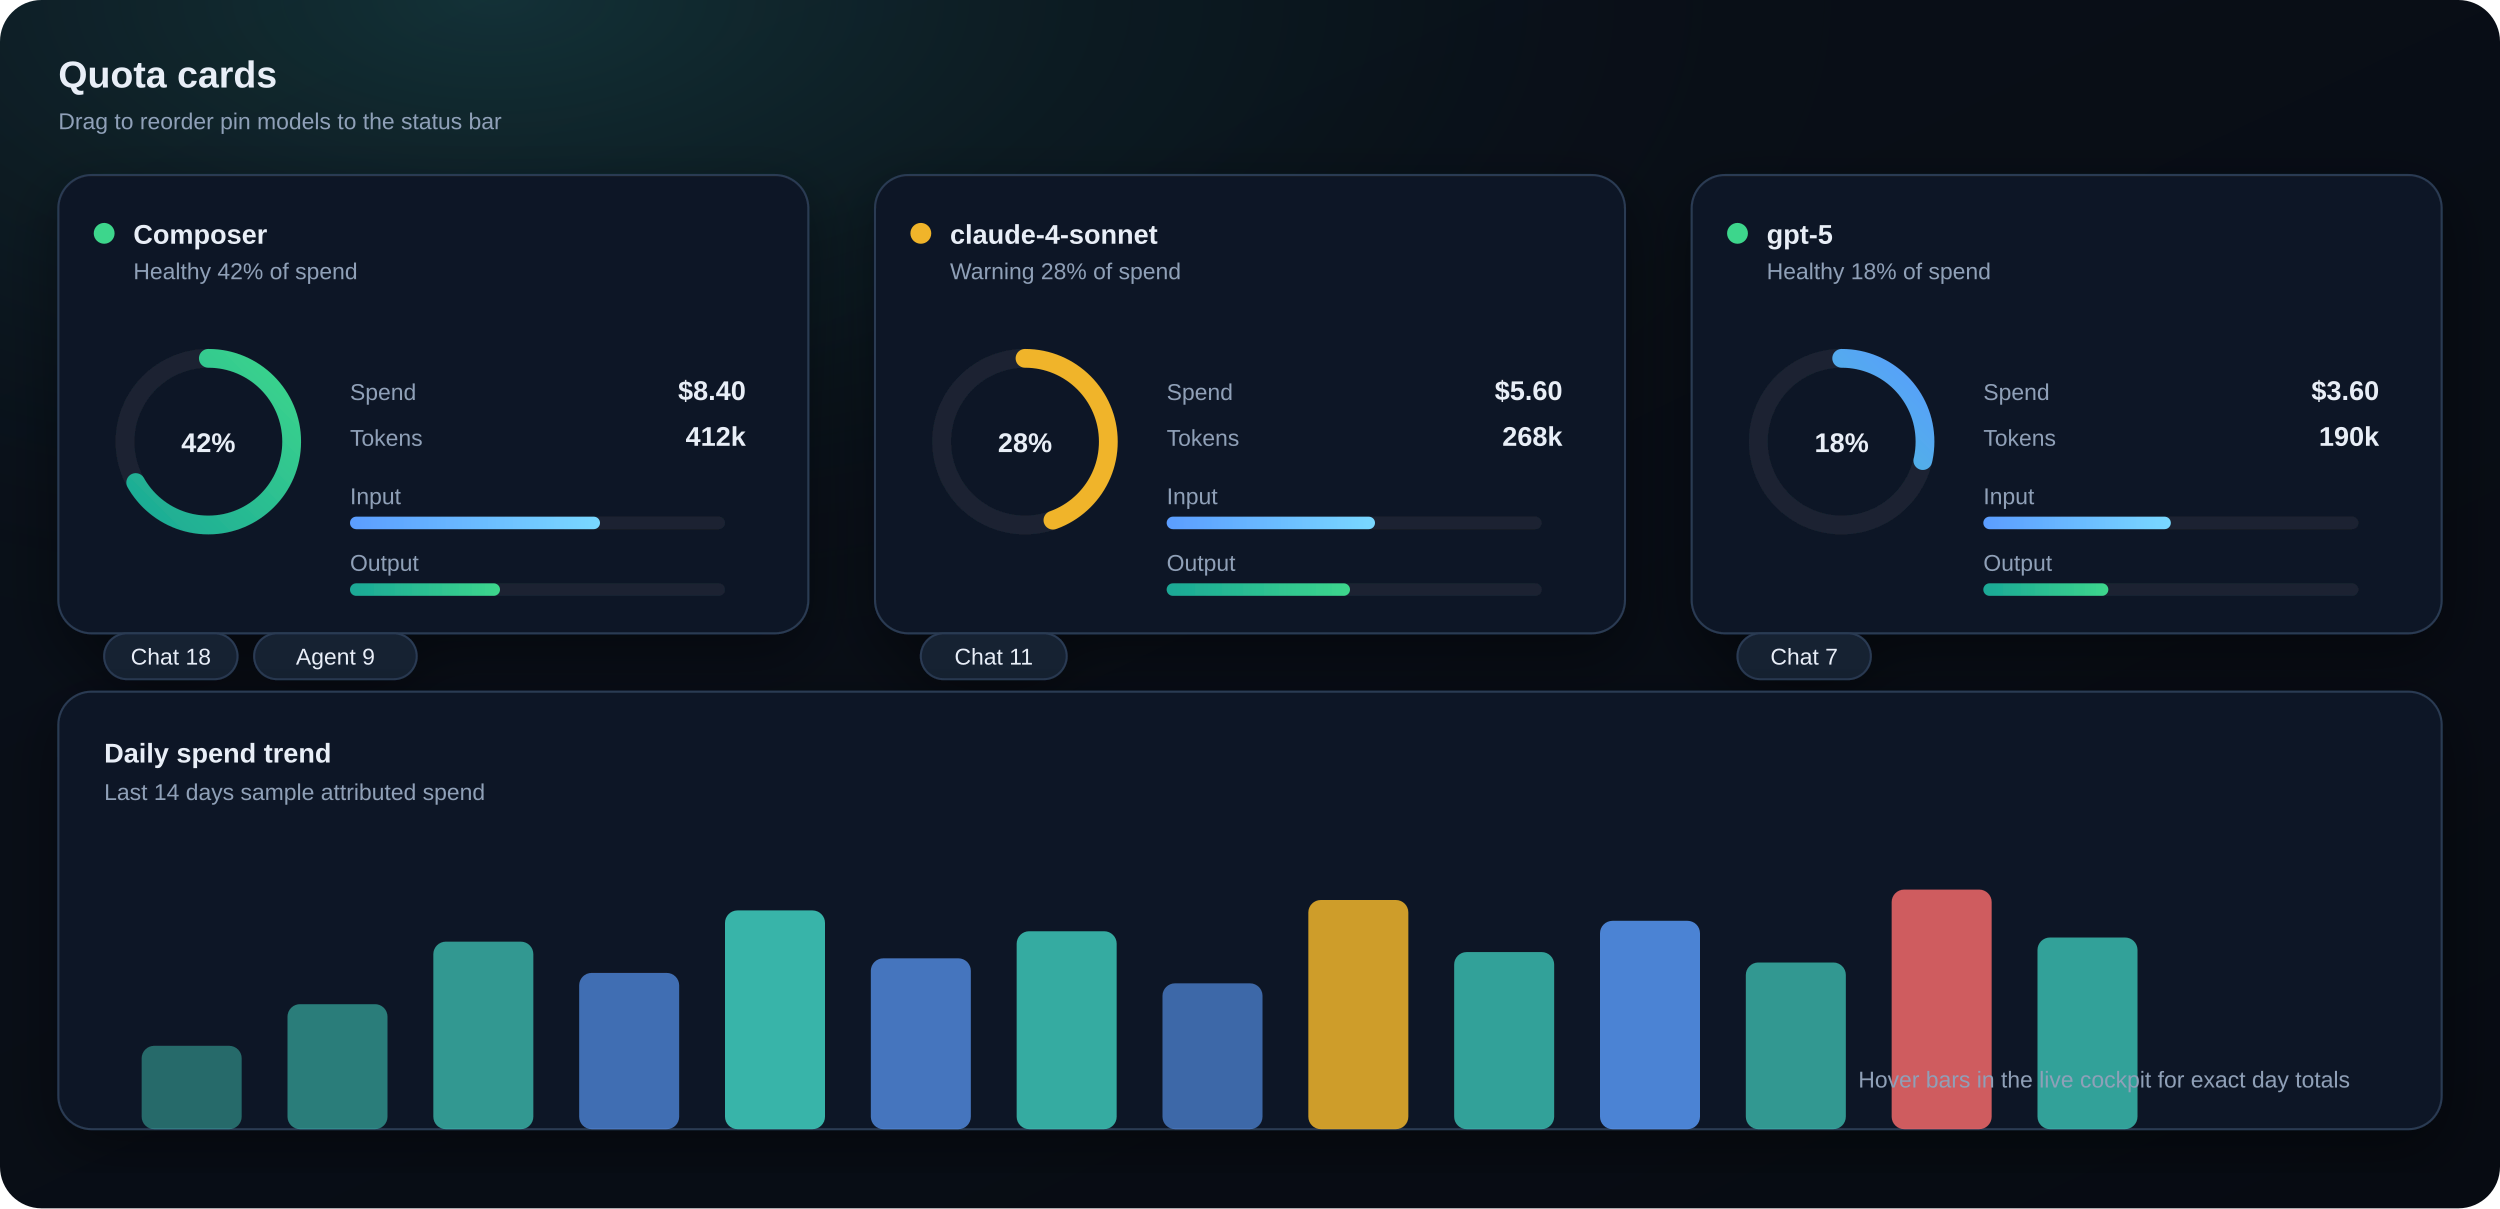
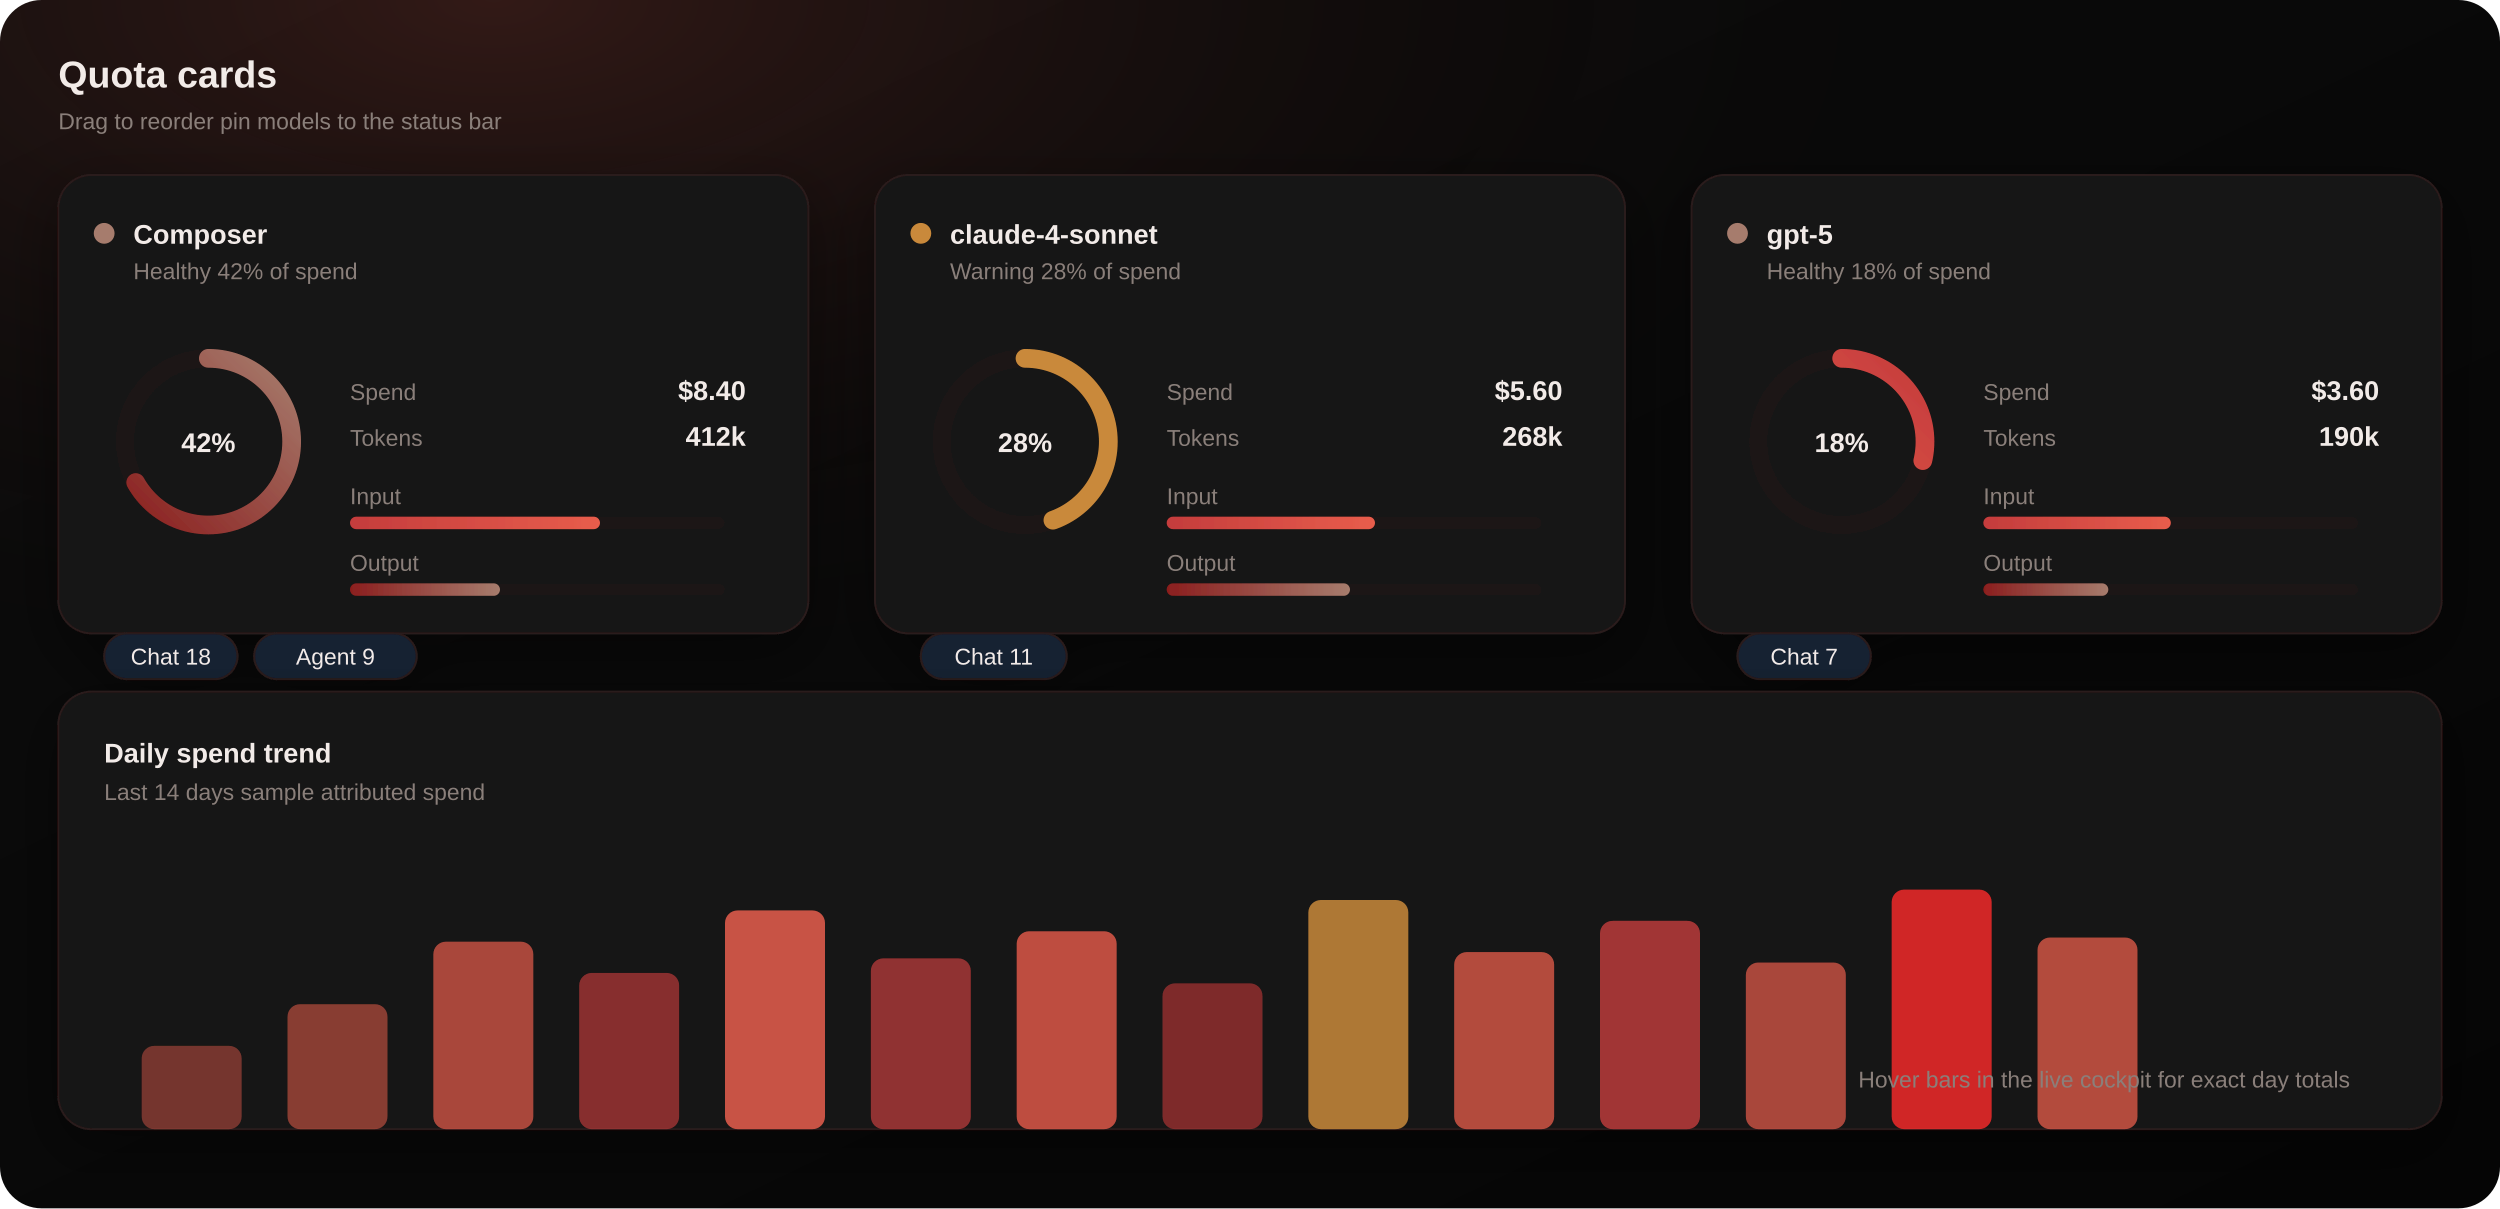
<svg xmlns="http://www.w3.org/2000/svg" width="1200" height="580" viewBox="0 0 1200 580">
  <defs>
    <linearGradient id="bg" x1="0" y1="0" x2="1" y2="1">
-       <stop stop-color="#0a101a" />
-       <stop offset="1" stop-color="#070b12" />
+       <stop stop-color="#0c0c0c" />
+       <stop offset="1" stop-color="#050505" />
    </linearGradient>
    <radialGradient id="glow" cx=".2" cy="0" r=".6">
-       <stop stop-color="#3ecfbf" stop-opacity=".18" />
+       <stop stop-color="#e85d4c" stop-opacity=".18" />
      <stop offset="1" stop-opacity="0" />
    </radialGradient>
    <linearGradient id="ringG" x1="0" y1="0" x2="1" y2="1">
-       <stop stop-color="#1aa896" />
-       <stop offset="1" stop-color="#3dd68c" />
+       <stop stop-color="#8b1e1e" />
+       <stop offset="1" stop-color="#a67c6d" />
    </linearGradient>
    <linearGradient id="ringB" x1="0" y1="0" x2="1" y2="1">
-       <stop stop-color="#3ecfbf" />
-       <stop offset="1" stop-color="#5b9dff" />
+       <stop stop-color="#e85d4c" />
+       <stop offset="1" stop-color="#c43c3c" />
    </linearGradient>
    <linearGradient id="tokIn" x1="0" y1="0" x2="1" y2="0">
-       <stop stop-color="#5b9dff" />
-       <stop offset="1" stop-color="#79d8ff" />
+       <stop stop-color="#c43c3c" />
+       <stop offset="1" stop-color="#e85d4c" />
    </linearGradient>
    <linearGradient id="tokOut" x1="0" y1="0" x2="1" y2="0">
-       <stop stop-color="#1aa896" />
-       <stop offset="1" stop-color="#3dd68c" />
+       <stop stop-color="#8b1e1e" />
+       <stop offset="1" stop-color="#a67c6d" />
    </linearGradient>
    <filter id="shadow">
      <feDropShadow dx="0" dy="10" stdDeviation="14" flood-opacity=".4" />
    </filter>
    <style>

-       text{font-family:Segoe UI,Arial,sans-serif;fill:#e8eef7}
+       text{font-family:Segoe UI,Arial,sans-serif;fill:#f2ebe8}

-       .muted{fill:#8fa0b8}.tiny{font-size:11px}.small{font-size:13px}.title{font-size:18px;font-weight:700}
+       .muted{fill:#8a7f7a}.tiny{font-size:11px}.small{font-size:13px}.title{font-size:18px;font-weight:700}

-       .strong{font-weight:700}.card{fill:#101826;stroke:#2a3a52}
+       .strong{font-weight:700}.card{fill:#141414;stroke:#2a1a1a}

-       .green{fill:#3dd68c}.orange{fill:#f0b429}.teal{fill:#3ecfbf}
+       .green{fill:#a67c6d}.orange{fill:#c9893a}.teal{fill:#e85d4c}

    </style>
  </defs>
  <rect width="1200" height="580" rx="20" fill="url(#bg)" />
  <rect width="1200" height="580" rx="20" fill="url(#glow)" />
  <text x="28" y="42" class="title">Quota cards</text>
  <text x="28" y="62" class="tiny muted">Drag to reorder    pin models to the status bar</text>
  <g transform="translate(28 84)" filter="url(#shadow)">
    <rect width="360" height="220" rx="16" class="card" />
    <circle cx="22" cy="28" r="5" class="green" />
    <text x="36" y="33" class="small strong">Composer</text>
    <text x="36" y="50" class="tiny muted">Healthy    42% of spend</text>
-     <circle cx="72" cy="128" r="40" fill="none" stroke="#1a2433" stroke-width="9" />
+     <circle cx="72" cy="128" r="40" fill="none" stroke="#1a1212" stroke-width="9" />
    <circle cx="72" cy="128" r="40" fill="none" stroke="url(#ringG)" stroke-width="9" stroke-linecap="round" stroke-dasharray="168 251" transform="rotate(-90 72 128)" />
    <text x="72" y="133" text-anchor="middle" class="small strong">42%</text>
    <text x="140" y="108" class="tiny muted">Spend</text>
    <text x="330" y="108" text-anchor="end" class="small strong">$8.40</text>
    <text x="140" y="130" class="tiny muted">Tokens</text>
    <text x="330" y="130" text-anchor="end" class="small strong">412k</text>
    <text x="140" y="158" class="tiny muted">Input</text>
-     <rect x="140" y="164" width="180" height="6" rx="3" fill="#1a2433" />
+     <rect x="140" y="164" width="180" height="6" rx="3" fill="#1a1212" />
    <rect x="140" y="164" width="120" height="6" rx="3" fill="url(#tokIn)" />
    <text x="140" y="190" class="tiny muted">Output</text>
-     <rect x="140" y="196" width="180" height="6" rx="3" fill="#1a2433" />
+     <rect x="140" y="196" width="180" height="6" rx="3" fill="#1a1212" />
    <rect x="140" y="196" width="72" height="6" rx="3" fill="url(#tokOut)" />
-     <rect x="22" y="220" width="64" height="22" rx="11" fill="#152033" stroke="#2a3a52" />
+     <rect x="22" y="220" width="64" height="22" rx="11" fill="#152033" stroke="#2a1a1a" />
    <text x="54" y="235" text-anchor="middle" class="tiny">Chat 18</text>
-     <rect x="94" y="220" width="78" height="22" rx="11" fill="#152033" stroke="#2a3a52" />
+     <rect x="94" y="220" width="78" height="22" rx="11" fill="#152033" stroke="#2a1a1a" />
    <text x="133" y="235" text-anchor="middle" class="tiny">Agent 9</text>
  </g>
  <g transform="translate(420 84)" filter="url(#shadow)">
    <rect width="360" height="220" rx="16" class="card" />
    <circle cx="22" cy="28" r="5" class="orange" />
    <text x="36" y="33" class="small strong">claude-4-sonnet</text>
    <text x="36" y="50" class="tiny muted">Warning    28% of spend</text>
-     <circle cx="72" cy="128" r="40" fill="none" stroke="#1a2433" stroke-width="9" />
-     <circle cx="72" cy="128" r="40" fill="none" stroke="#f0b429" stroke-width="9" stroke-linecap="round" stroke-dasharray="112 251" transform="rotate(-90 72 128)" />
+     <circle cx="72" cy="128" r="40" fill="none" stroke="#1a1212" stroke-width="9" />
+     <circle cx="72" cy="128" r="40" fill="none" stroke="#c9893a" stroke-width="9" stroke-linecap="round" stroke-dasharray="112 251" transform="rotate(-90 72 128)" />
    <text x="72" y="133" text-anchor="middle" class="small strong">28%</text>
    <text x="140" y="108" class="tiny muted">Spend</text>
    <text x="330" y="108" text-anchor="end" class="small strong">$5.60</text>
    <text x="140" y="130" class="tiny muted">Tokens</text>
    <text x="330" y="130" text-anchor="end" class="small strong">268k</text>
    <text x="140" y="158" class="tiny muted">Input</text>
-     <rect x="140" y="164" width="180" height="6" rx="3" fill="#1a2433" />
+     <rect x="140" y="164" width="180" height="6" rx="3" fill="#1a1212" />
    <rect x="140" y="164" width="100" height="6" rx="3" fill="url(#tokIn)" />
    <text x="140" y="190" class="tiny muted">Output</text>
-     <rect x="140" y="196" width="180" height="6" rx="3" fill="#1a2433" />
+     <rect x="140" y="196" width="180" height="6" rx="3" fill="#1a1212" />
    <rect x="140" y="196" width="88" height="6" rx="3" fill="url(#tokOut)" />
-     <rect x="22" y="220" width="70" height="22" rx="11" fill="#152033" stroke="#2a3a52" />
+     <rect x="22" y="220" width="70" height="22" rx="11" fill="#152033" stroke="#2a1a1a" />
    <text x="57" y="235" text-anchor="middle" class="tiny">Chat 11</text>
  </g>
  <g transform="translate(812 84)" filter="url(#shadow)">
    <rect width="360" height="220" rx="16" class="card" />
    <circle cx="22" cy="28" r="5" class="green" />
    <text x="36" y="33" class="small strong">gpt-5</text>
    <text x="36" y="50" class="tiny muted">Healthy    18% of spend</text>
-     <circle cx="72" cy="128" r="40" fill="none" stroke="#1a2433" stroke-width="9" />
+     <circle cx="72" cy="128" r="40" fill="none" stroke="#1a1212" stroke-width="9" />
    <circle cx="72" cy="128" r="40" fill="none" stroke="url(#ringB)" stroke-width="9" stroke-linecap="round" stroke-dasharray="72 251" transform="rotate(-90 72 128)" />
    <text x="72" y="133" text-anchor="middle" class="small strong">18%</text>
    <text x="140" y="108" class="tiny muted">Spend</text>
    <text x="330" y="108" text-anchor="end" class="small strong">$3.60</text>
    <text x="140" y="130" class="tiny muted">Tokens</text>
    <text x="330" y="130" text-anchor="end" class="small strong">190k</text>
    <text x="140" y="158" class="tiny muted">Input</text>
-     <rect x="140" y="164" width="180" height="6" rx="3" fill="#1a2433" />
+     <rect x="140" y="164" width="180" height="6" rx="3" fill="#1a1212" />
    <rect x="140" y="164" width="90" height="6" rx="3" fill="url(#tokIn)" />
    <text x="140" y="190" class="tiny muted">Output</text>
-     <rect x="140" y="196" width="180" height="6" rx="3" fill="#1a2433" />
+     <rect x="140" y="196" width="180" height="6" rx="3" fill="#1a1212" />
    <rect x="140" y="196" width="60" height="6" rx="3" fill="url(#tokOut)" />
-     <rect x="22" y="220" width="64" height="22" rx="11" fill="#152033" stroke="#2a3a52" />
+     <rect x="22" y="220" width="64" height="22" rx="11" fill="#152033" stroke="#2a1a1a" />
    <text x="54" y="235" text-anchor="middle" class="tiny">Chat 7</text>
  </g>
  <g transform="translate(28 332)" filter="url(#shadow)">
    <rect width="1144" height="210" rx="16" class="card" />
    <text x="22" y="34" class="small strong">Daily spend trend</text>
    <text x="22" y="52" class="tiny muted">Last 14 days    sample attributed spend</text>
    <g transform="translate(40 80)">
-       <rect y="90" width="48" height="40" rx="6" fill="#3ecfbf" opacity=".45" />
-       <rect x="70" y="70" width="48" height="60" rx="6" fill="#3ecfbf" opacity=".55" />
-       <rect x="140" y="40" width="48" height="90" rx="6" fill="#3ecfbf" opacity=".7" />
-       <rect x="210" y="55" width="48" height="75" rx="6" fill="#5b9dff" opacity=".65" />
-       <rect x="280" y="25" width="48" height="105" rx="6" fill="#3ecfbf" opacity=".85" />
-       <rect x="350" y="48" width="48" height="82" rx="6" fill="#5b9dff" opacity=".7" />
-       <rect x="420" y="35" width="48" height="95" rx="6" fill="#3ecfbf" opacity=".8" />
-       <rect x="490" y="60" width="48" height="70" rx="6" fill="#5b9dff" opacity=".6" />
-       <rect x="560" y="20" width="48" height="110" rx="6" fill="#f0b429" opacity=".85" />
-       <rect x="630" y="45" width="48" height="85" rx="6" fill="#3ecfbf" opacity=".75" />
-       <rect x="700" y="30" width="48" height="100" rx="6" fill="#5b9dff" opacity=".8" />
-       <rect x="770" y="50" width="48" height="80" rx="6" fill="#3ecfbf" opacity=".7" />
-       <rect x="840" y="15" width="48" height="115" rx="6" fill="#ff6b6b" opacity=".8" />
-       <rect x="910" y="38" width="48" height="92" rx="6" fill="#3ecfbf" opacity=".75" />
+       <rect y="90" width="48" height="40" rx="6" fill="#e85d4c" opacity=".45" />
+       <rect x="70" y="70" width="48" height="60" rx="6" fill="#e85d4c" opacity=".55" />
+       <rect x="140" y="40" width="48" height="90" rx="6" fill="#e85d4c" opacity=".7" />
+       <rect x="210" y="55" width="48" height="75" rx="6" fill="#c43c3c" opacity=".65" />
+       <rect x="280" y="25" width="48" height="105" rx="6" fill="#e85d4c" opacity=".85" />
+       <rect x="350" y="48" width="48" height="82" rx="6" fill="#c43c3c" opacity=".7" />
+       <rect x="420" y="35" width="48" height="95" rx="6" fill="#e85d4c" opacity=".8" />
+       <rect x="490" y="60" width="48" height="70" rx="6" fill="#c43c3c" opacity=".6" />
+       <rect x="560" y="20" width="48" height="110" rx="6" fill="#c9893a" opacity=".85" />
+       <rect x="630" y="45" width="48" height="85" rx="6" fill="#e85d4c" opacity=".75" />
+       <rect x="700" y="30" width="48" height="100" rx="6" fill="#c43c3c" opacity=".8" />
+       <rect x="770" y="50" width="48" height="80" rx="6" fill="#e85d4c" opacity=".7" />
+       <rect x="840" y="15" width="48" height="115" rx="6" fill="#ff2d2d" opacity=".8" />
+       <rect x="910" y="38" width="48" height="92" rx="6" fill="#e85d4c" opacity=".75" />
    </g>
    <text x="1100" y="190" text-anchor="end" class="tiny muted">Hover bars in the live cockpit for exact day totals</text>
  </g>
</svg>
